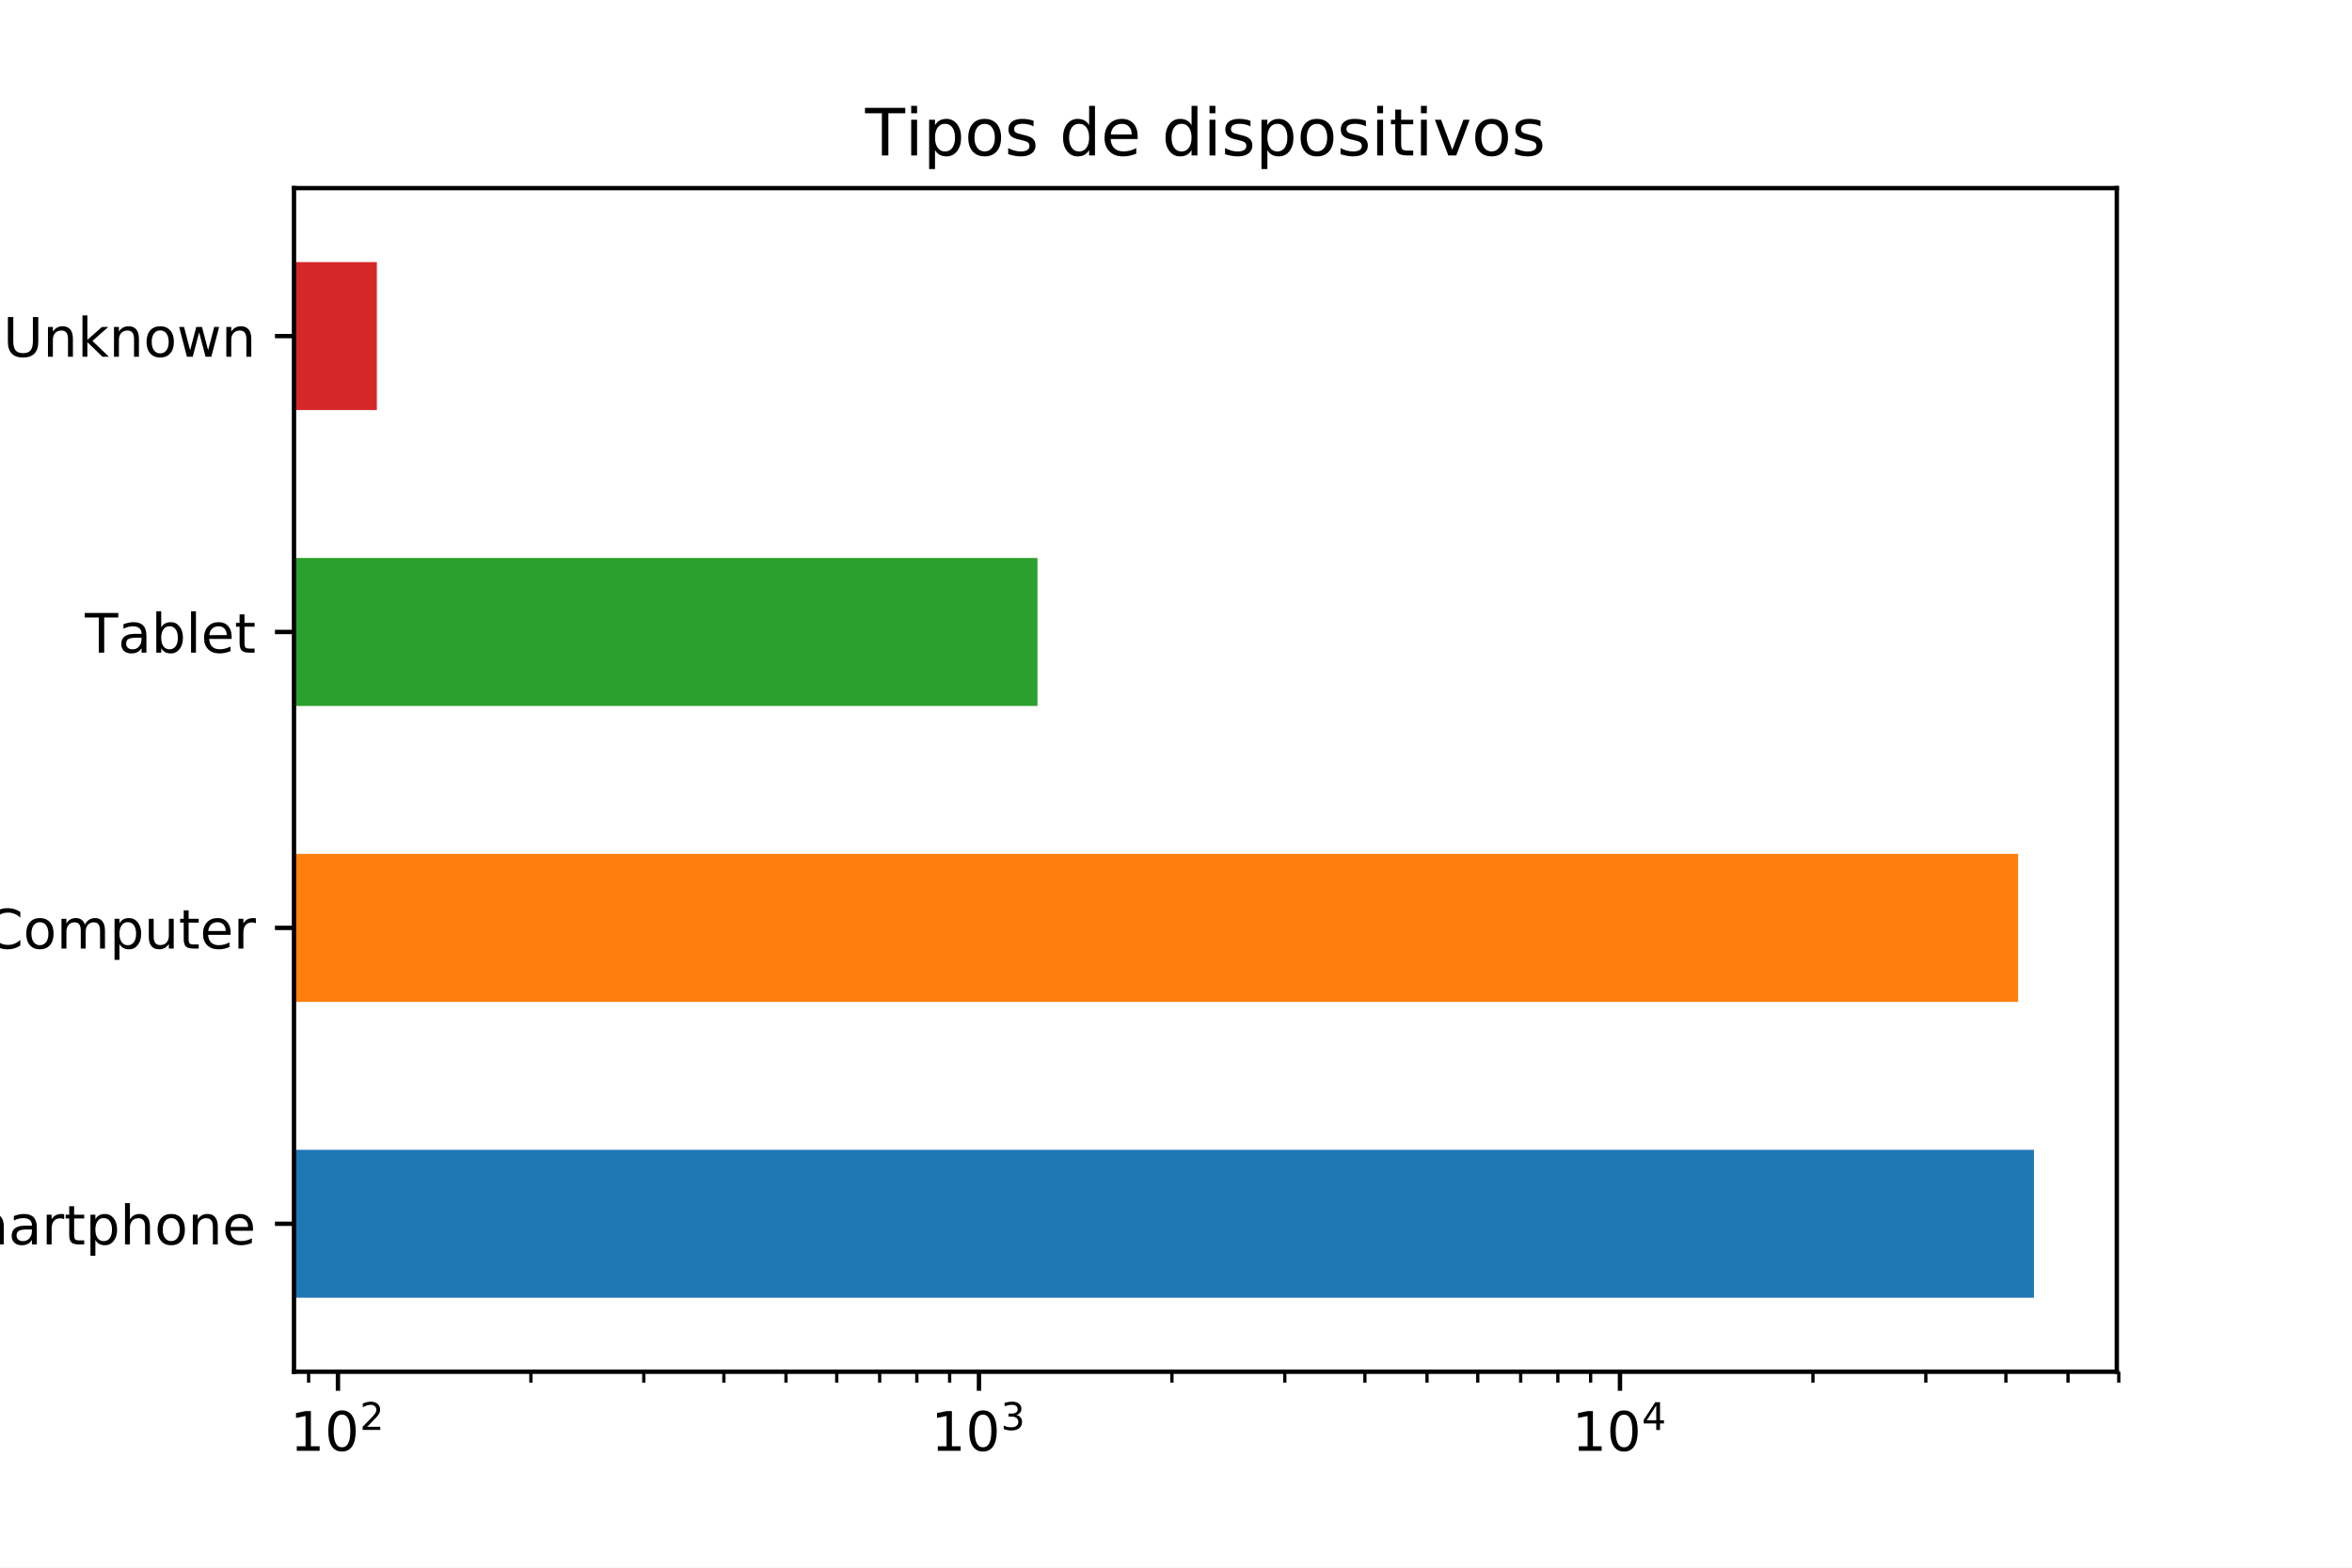
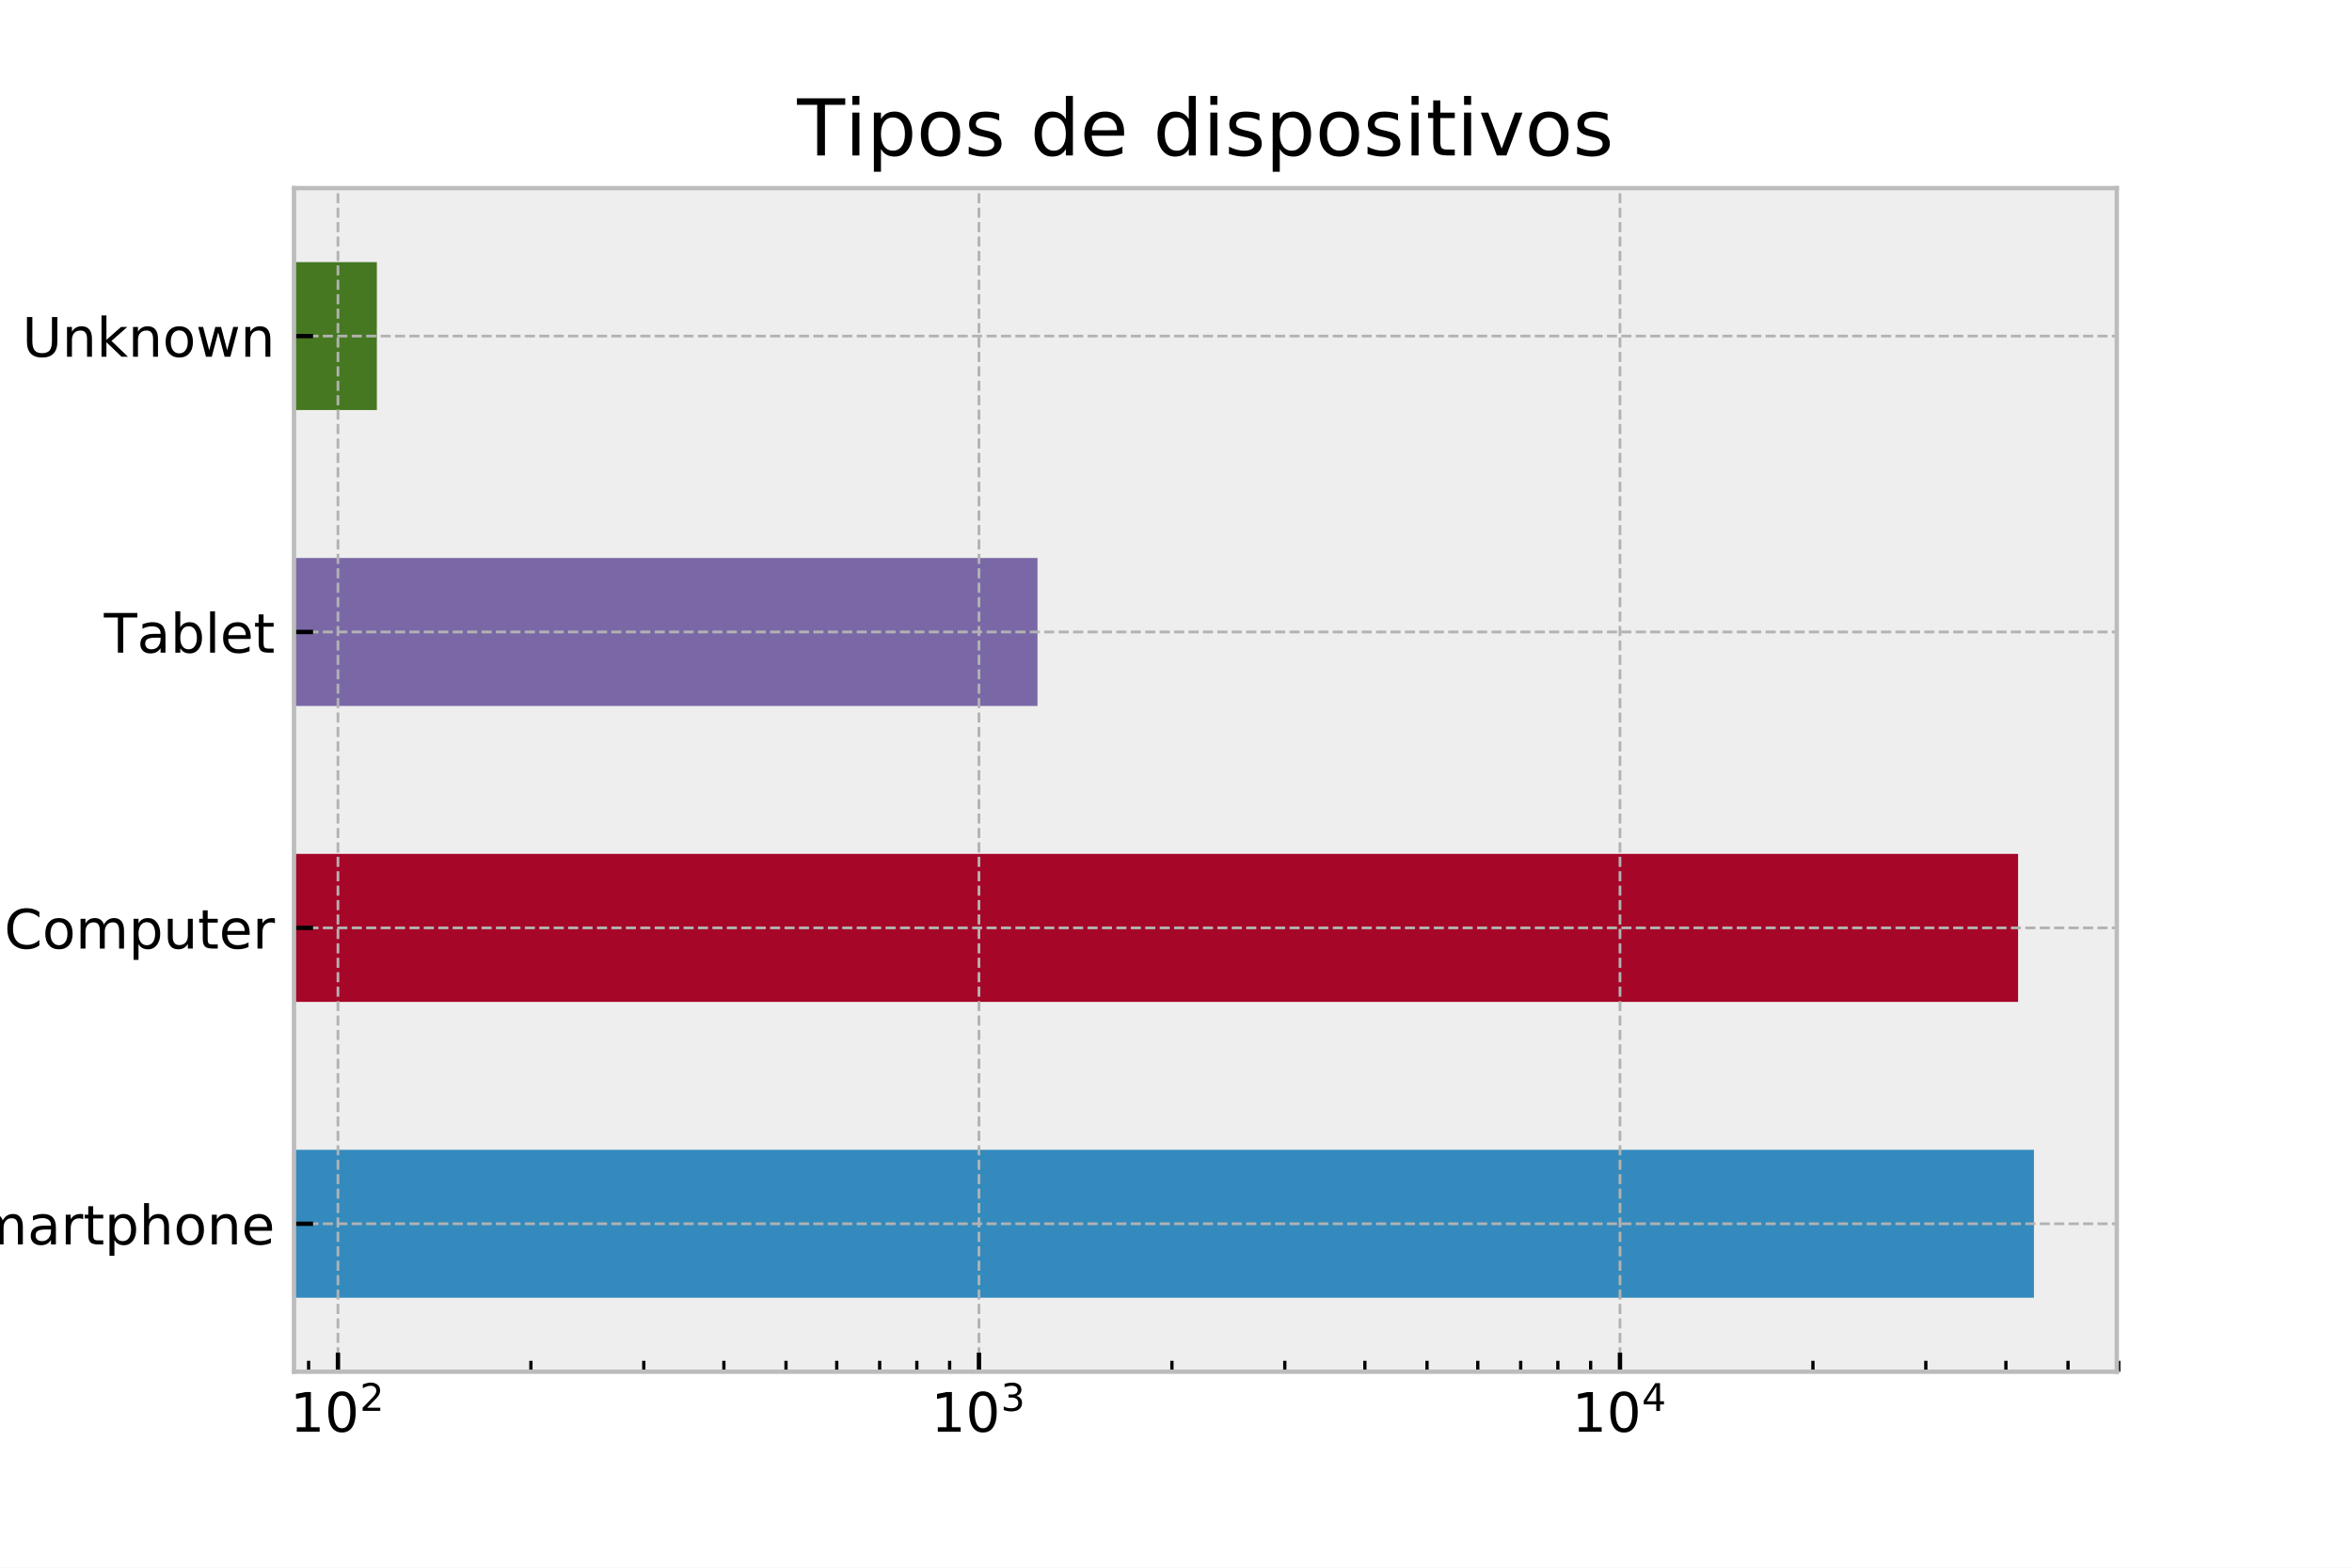
<svg xmlns="http://www.w3.org/2000/svg" xmlns:xlink="http://www.w3.org/1999/xlink" height="288pt" version="1.1" viewBox="0 0 432 288" width="432pt">
  <defs>
    <style type="text/css">
*{stroke-linecap:butt;stroke-linejoin:round;}
  </style>
  </defs>
  <g id="figure_1">
    <g id="patch_1">
      <path d="M 0 288  L 432 288  L 432 0  L 0 0  z " style="fill:#ffffff;" />
    </g>
    <g id="axes_1">
      <g id="patch_2">
-         <path d="M 54 252  L 388.8 252  L 388.8 34.56  L 54 34.56  z " style="fill:#ffffff;" />
+         <path d="M 54 252  L 388.8 252  L 388.8 34.56  L 54 34.56  z " style="fill:#eeeeee;" />
      </g>
      <g id="patch_3">
-         <path clip-path="url(#pbc81e238c7)" d="M -117910.728 238.41  L 373.582 238.41  L 373.582 211.23  L -117910.728 211.23  z " style="fill:#1f77b4;" />
+         <path clip-path="url(#p0817d8a2e9)" d="M -117910.728 238.41  L 373.582 238.41  L 373.582 211.23  L -117910.728 211.23  z " style="fill:#348abd;" />
      </g>
      <g id="patch_4">
-         <path clip-path="url(#pbc81e238c7)" d="M -117910.728 184.05  L 370.67 184.05  L 370.67 156.87  L -117910.728 156.87  z " style="fill:#ff7f0e;" />
+         <path clip-path="url(#p0817d8a2e9)" d="M -117910.728 184.05  L 370.67 184.05  L 370.67 156.87  L -117910.728 156.87  z " style="fill:#a60628;" />
      </g>
      <g id="patch_5">
-         <path clip-path="url(#pbc81e238c7)" d="M -117910.728 129.69  L 190.56 129.69  L 190.56 102.51  L -117910.728 102.51  z " style="fill:#2ca02c;" />
+         <path clip-path="url(#p0817d8a2e9)" d="M -117910.728 129.69  L 190.56 129.69  L 190.56 102.51  L -117910.728 102.51  z " style="fill:#7a68a6;" />
      </g>
      <g id="patch_6">
-         <path clip-path="url(#pbc81e238c7)" d="M -117910.728 75.33  L 69.218 75.33  L 69.218 48.15  L -117910.728 48.15  z " style="fill:#d62728;" />
+         <path clip-path="url(#p0817d8a2e9)" d="M -117910.728 75.33  L 69.218 75.33  L 69.218 48.15  L -117910.728 48.15  z " style="fill:#467821;" />
      </g>
      <g id="matplotlib.axis_1">
        <g id="xtick_1">
          <g id="line2d_1">
-             <defs>
-               <path d="M 0 0  L 0 3.5  " id="m42c5b08c12" style="stroke:#000000;stroke-width:0.8;" />
-             </defs>
-             <g>
-               <use style="stroke:#000000;stroke-width:0.8;" x="62.072" xlink:href="#m42c5b08c12" y="252" />
+             <path clip-path="url(#p0817d8a2e9)" d="M 62.072 252  L 62.072 34.56  " style="fill:none;stroke:#b2b2b2;stroke-dasharray:1.85,0.8;stroke-dashoffset:0;stroke-width:0.5;" />
+           </g>
+           <g id="line2d_2">
+             <defs>
+               <path d="M 0 0  L 0 -3.5  " id="m181736e8ca" style="stroke:#000000;stroke-width:0.8;" />
+             </defs>
+             <g>
+               <use style="stroke:#000000;stroke-width:0.8;" x="62.072" xlink:href="#m181736e8ca" y="252" />
            </g>
          </g>
          <g id="text_1">
            <defs>
              <path d="M 12.406 8.297  L 28.516 8.297  L 28.516 63.922  L 10.984 60.406  L 10.984 69.391  L 28.422 72.906  L 38.281 72.906  L 38.281 8.297  L 54.391 8.297  L 54.391 0  L 12.406 0  z " id="DejaVuSans-31" />
              <path d="M 31.781 66.406  Q 24.172 66.406 20.328 58.906  Q 16.5 51.422 16.5 36.375  Q 16.5 21.391 20.328 13.891  Q 24.172 6.391 31.781 6.391  Q 39.453 6.391 43.281 13.891  Q 47.125 21.391 47.125 36.375  Q 47.125 51.422 43.281 58.906  Q 39.453 66.406 31.781 66.406  z M 31.781 74.219  Q 44.047 74.219 50.516 64.516  Q 56.984 54.828 56.984 36.375  Q 56.984 17.969 50.516 8.266  Q 44.047 -1.422 31.781 -1.422  Q 19.531 -1.422 13.062 8.266  Q 6.594 17.969 6.594 36.375  Q 6.594 54.828 13.062 64.516  Q 19.531 74.219 31.781 74.219  z " id="DejaVuSans-30" />
              <path d="M 19.188 8.297  L 53.609 8.297  L 53.609 0  L 7.328 0  L 7.328 8.297  Q 12.938 14.109 22.625 23.891  Q 32.328 33.688 34.812 36.531  Q 39.547 41.844 41.422 45.531  Q 43.312 49.219 43.312 52.781  Q 43.312 58.594 39.234 62.25  Q 35.156 65.922 28.609 65.922  Q 23.969 65.922 18.812 64.312  Q 13.672 62.703 7.812 59.422  L 7.812 69.391  Q 13.766 71.781 18.938 73  Q 24.125 74.219 28.422 74.219  Q 39.75 74.219 46.484 68.547  Q 53.219 62.891 53.219 53.422  Q 53.219 48.922 51.531 44.891  Q 49.859 40.875 45.406 35.406  Q 44.188 33.984 37.641 27.219  Q 31.109 20.453 19.188 8.297  z " id="DejaVuSans-32" />
            </defs>
-             <g transform="translate(53.27178 266.5984)scale(0.1 -0.1)">
+             <g transform="translate(53.27178 263.0984)scale(0.1 -0.1)">
              <use transform="translate(0 0.765625)" xlink:href="#DejaVuSans-31" />
              <use transform="translate(63.62305 0.765625)" xlink:href="#DejaVuSans-30" />
              <use transform="translate(128.2031 39.04688)scale(0.7)" xlink:href="#DejaVuSans-32" />
            </g>
          </g>
        </g>
        <g id="xtick_2">
-           <g id="line2d_2">
-             <g>
-               <use style="stroke:#000000;stroke-width:0.8;" x="179.809" xlink:href="#m42c5b08c12" y="252" />
+           <g id="line2d_3">
+             <path clip-path="url(#p0817d8a2e9)" d="M 179.809 252  L 179.809 34.56  " style="fill:none;stroke:#b2b2b2;stroke-dasharray:1.85,0.8;stroke-dashoffset:0;stroke-width:0.5;" />
+           </g>
+           <g id="line2d_4">
+             <g>
+               <use style="stroke:#000000;stroke-width:0.8;" x="179.809" xlink:href="#m181736e8ca" y="252" />
            </g>
          </g>
          <g id="text_2">
            <defs>
              <path d="M 40.578 39.312  Q 47.656 37.797 51.625 33  Q 55.609 28.219 55.609 21.188  Q 55.609 10.406 48.188 4.484  Q 40.766 -1.422 27.094 -1.422  Q 22.516 -1.422 17.656 -0.516  Q 12.797 0.391 7.625 2.203  L 7.625 11.719  Q 11.719 9.328 16.594 8.109  Q 21.484 6.891 26.812 6.891  Q 36.078 6.891 40.938 10.547  Q 45.797 14.203 45.797 21.188  Q 45.797 27.641 41.281 31.266  Q 36.766 34.906 28.719 34.906  L 20.219 34.906  L 20.219 43.016  L 29.109 43.016  Q 36.375 43.016 40.234 45.922  Q 44.094 48.828 44.094 54.297  Q 44.094 59.906 40.109 62.906  Q 36.141 65.922 28.719 65.922  Q 24.656 65.922 20.016 65.031  Q 15.375 64.156 9.812 62.312  L 9.812 71.094  Q 15.438 72.656 20.344 73.438  Q 25.25 74.219 29.594 74.219  Q 40.828 74.219 47.359 69.109  Q 53.906 64.016 53.906 55.328  Q 53.906 49.266 50.438 45.094  Q 46.969 40.922 40.578 39.312  z " id="DejaVuSans-33" />
            </defs>
-             <g transform="translate(171.0091 266.5984)scale(0.1 -0.1)">
+             <g transform="translate(171.0091 263.0984)scale(0.1 -0.1)">
              <use transform="translate(0 0.765625)" xlink:href="#DejaVuSans-31" />
              <use transform="translate(63.62305 0.765625)" xlink:href="#DejaVuSans-30" />
              <use transform="translate(128.2031 39.04688)scale(0.7)" xlink:href="#DejaVuSans-33" />
            </g>
          </g>
        </g>
        <g id="xtick_3">
-           <g id="line2d_3">
-             <g>
-               <use style="stroke:#000000;stroke-width:0.8;" x="297.546" xlink:href="#m42c5b08c12" y="252" />
+           <g id="line2d_5">
+             <path clip-path="url(#p0817d8a2e9)" d="M 297.546 252  L 297.546 34.56  " style="fill:none;stroke:#b2b2b2;stroke-dasharray:1.85,0.8;stroke-dashoffset:0;stroke-width:0.5;" />
+           </g>
+           <g id="line2d_6">
+             <g>
+               <use style="stroke:#000000;stroke-width:0.8;" x="297.546" xlink:href="#m181736e8ca" y="252" />
            </g>
          </g>
          <g id="text_3">
            <defs>
              <path d="M 37.797 64.312  L 12.891 25.391  L 37.797 25.391  z M 35.203 72.906  L 47.609 72.906  L 47.609 25.391  L 58.016 25.391  L 58.016 17.188  L 47.609 17.188  L 47.609 0  L 37.797 0  L 37.797 17.188  L 4.891 17.188  L 4.891 26.703  z " id="DejaVuSans-34" />
            </defs>
-             <g transform="translate(288.7464 266.5984)scale(0.1 -0.1)">
+             <g transform="translate(288.7464 263.0984)scale(0.1 -0.1)">
              <use transform="translate(0 0.684375)" xlink:href="#DejaVuSans-31" />
              <use transform="translate(63.62305 0.684375)" xlink:href="#DejaVuSans-30" />
              <use transform="translate(128.2031 38.96563)scale(0.7)" xlink:href="#DejaVuSans-34" />
            </g>
          </g>
        </g>
        <g id="xtick_4">
-           <g id="line2d_4">
-             <defs>
-               <path d="M 0 0  L 0 2  " id="m09049f1512" style="stroke:#000000;stroke-width:0.6;" />
-             </defs>
-             <g>
-               <use style="stroke:#000000;stroke-width:0.6;" x="56.684" xlink:href="#m09049f1512" y="252" />
+           <g id="line2d_7">
+             <defs>
+               <path d="M 0 0  L 0 -2  " id="m8e70875280" style="stroke:#000000;stroke-width:0.6;" />
+             </defs>
+             <g>
+               <use style="stroke:#000000;stroke-width:0.6;" x="56.684" xlink:href="#m8e70875280" y="252" />
            </g>
          </g>
        </g>
        <g id="xtick_5">
-           <g id="line2d_5">
-             <g>
-               <use style="stroke:#000000;stroke-width:0.6;" x="97.514" xlink:href="#m09049f1512" y="252" />
+           <g id="line2d_8">
+             <g>
+               <use style="stroke:#000000;stroke-width:0.6;" x="97.514" xlink:href="#m8e70875280" y="252" />
            </g>
          </g>
        </g>
        <g id="xtick_6">
-           <g id="line2d_6">
-             <g>
-               <use style="stroke:#000000;stroke-width:0.6;" x="118.247" xlink:href="#m09049f1512" y="252" />
+           <g id="line2d_9">
+             <g>
+               <use style="stroke:#000000;stroke-width:0.6;" x="118.247" xlink:href="#m8e70875280" y="252" />
            </g>
          </g>
        </g>
        <g id="xtick_7">
-           <g id="line2d_7">
-             <g>
-               <use style="stroke:#000000;stroke-width:0.6;" x="132.957" xlink:href="#m09049f1512" y="252" />
+           <g id="line2d_10">
+             <g>
+               <use style="stroke:#000000;stroke-width:0.6;" x="132.957" xlink:href="#m8e70875280" y="252" />
            </g>
          </g>
        </g>
        <g id="xtick_8">
-           <g id="line2d_8">
-             <g>
-               <use style="stroke:#000000;stroke-width:0.6;" x="144.367" xlink:href="#m09049f1512" y="252" />
+           <g id="line2d_11">
+             <g>
+               <use style="stroke:#000000;stroke-width:0.6;" x="144.367" xlink:href="#m8e70875280" y="252" />
            </g>
          </g>
        </g>
        <g id="xtick_9">
-           <g id="line2d_9">
-             <g>
-               <use style="stroke:#000000;stroke-width:0.6;" x="153.689" xlink:href="#m09049f1512" y="252" />
+           <g id="line2d_12">
+             <g>
+               <use style="stroke:#000000;stroke-width:0.6;" x="153.689" xlink:href="#m8e70875280" y="252" />
            </g>
          </g>
        </g>
        <g id="xtick_10">
-           <g id="line2d_10">
-             <g>
-               <use style="stroke:#000000;stroke-width:0.6;" x="161.571" xlink:href="#m09049f1512" y="252" />
+           <g id="line2d_13">
+             <g>
+               <use style="stroke:#000000;stroke-width:0.6;" x="161.571" xlink:href="#m8e70875280" y="252" />
            </g>
          </g>
        </g>
        <g id="xtick_11">
-           <g id="line2d_11">
-             <g>
-               <use style="stroke:#000000;stroke-width:0.6;" x="168.399" xlink:href="#m09049f1512" y="252" />
+           <g id="line2d_14">
+             <g>
+               <use style="stroke:#000000;stroke-width:0.6;" x="168.399" xlink:href="#m8e70875280" y="252" />
            </g>
          </g>
        </g>
        <g id="xtick_12">
-           <g id="line2d_12">
-             <g>
-               <use style="stroke:#000000;stroke-width:0.6;" x="174.422" xlink:href="#m09049f1512" y="252" />
+           <g id="line2d_15">
+             <g>
+               <use style="stroke:#000000;stroke-width:0.6;" x="174.422" xlink:href="#m8e70875280" y="252" />
            </g>
          </g>
        </g>
        <g id="xtick_13">
-           <g id="line2d_13">
-             <g>
-               <use style="stroke:#000000;stroke-width:0.6;" x="215.252" xlink:href="#m09049f1512" y="252" />
+           <g id="line2d_16">
+             <g>
+               <use style="stroke:#000000;stroke-width:0.6;" x="215.252" xlink:href="#m8e70875280" y="252" />
            </g>
          </g>
        </g>
        <g id="xtick_14">
-           <g id="line2d_14">
-             <g>
-               <use style="stroke:#000000;stroke-width:0.6;" x="235.984" xlink:href="#m09049f1512" y="252" />
+           <g id="line2d_17">
+             <g>
+               <use style="stroke:#000000;stroke-width:0.6;" x="235.984" xlink:href="#m8e70875280" y="252" />
            </g>
          </g>
        </g>
        <g id="xtick_15">
-           <g id="line2d_15">
-             <g>
-               <use style="stroke:#000000;stroke-width:0.6;" x="250.694" xlink:href="#m09049f1512" y="252" />
+           <g id="line2d_18">
+             <g>
+               <use style="stroke:#000000;stroke-width:0.6;" x="250.694" xlink:href="#m8e70875280" y="252" />
            </g>
          </g>
        </g>
        <g id="xtick_16">
-           <g id="line2d_16">
-             <g>
-               <use style="stroke:#000000;stroke-width:0.6;" x="262.104" xlink:href="#m09049f1512" y="252" />
+           <g id="line2d_19">
+             <g>
+               <use style="stroke:#000000;stroke-width:0.6;" x="262.104" xlink:href="#m8e70875280" y="252" />
            </g>
          </g>
        </g>
        <g id="xtick_17">
-           <g id="line2d_17">
-             <g>
-               <use style="stroke:#000000;stroke-width:0.6;" x="271.427" xlink:href="#m09049f1512" y="252" />
+           <g id="line2d_20">
+             <g>
+               <use style="stroke:#000000;stroke-width:0.6;" x="271.427" xlink:href="#m8e70875280" y="252" />
            </g>
          </g>
        </g>
        <g id="xtick_18">
-           <g id="line2d_18">
-             <g>
-               <use style="stroke:#000000;stroke-width:0.6;" x="279.309" xlink:href="#m09049f1512" y="252" />
+           <g id="line2d_21">
+             <g>
+               <use style="stroke:#000000;stroke-width:0.6;" x="279.309" xlink:href="#m8e70875280" y="252" />
            </g>
          </g>
        </g>
        <g id="xtick_19">
-           <g id="line2d_19">
-             <g>
-               <use style="stroke:#000000;stroke-width:0.6;" x="286.137" xlink:href="#m09049f1512" y="252" />
+           <g id="line2d_22">
+             <g>
+               <use style="stroke:#000000;stroke-width:0.6;" x="286.137" xlink:href="#m8e70875280" y="252" />
            </g>
          </g>
        </g>
        <g id="xtick_20">
-           <g id="line2d_20">
-             <g>
-               <use style="stroke:#000000;stroke-width:0.6;" x="292.159" xlink:href="#m09049f1512" y="252" />
+           <g id="line2d_23">
+             <g>
+               <use style="stroke:#000000;stroke-width:0.6;" x="292.159" xlink:href="#m8e70875280" y="252" />
            </g>
          </g>
        </g>
        <g id="xtick_21">
-           <g id="line2d_21">
-             <g>
-               <use style="stroke:#000000;stroke-width:0.6;" x="332.989" xlink:href="#m09049f1512" y="252" />
+           <g id="line2d_24">
+             <g>
+               <use style="stroke:#000000;stroke-width:0.6;" x="332.989" xlink:href="#m8e70875280" y="252" />
            </g>
          </g>
        </g>
        <g id="xtick_22">
-           <g id="line2d_22">
-             <g>
-               <use style="stroke:#000000;stroke-width:0.6;" x="353.721" xlink:href="#m09049f1512" y="252" />
+           <g id="line2d_25">
+             <g>
+               <use style="stroke:#000000;stroke-width:0.6;" x="353.721" xlink:href="#m8e70875280" y="252" />
            </g>
          </g>
        </g>
        <g id="xtick_23">
-           <g id="line2d_23">
-             <g>
-               <use style="stroke:#000000;stroke-width:0.6;" x="368.431" xlink:href="#m09049f1512" y="252" />
+           <g id="line2d_26">
+             <g>
+               <use style="stroke:#000000;stroke-width:0.6;" x="368.431" xlink:href="#m8e70875280" y="252" />
            </g>
          </g>
        </g>
        <g id="xtick_24">
-           <g id="line2d_24">
-             <g>
-               <use style="stroke:#000000;stroke-width:0.6;" x="379.841" xlink:href="#m09049f1512" y="252" />
+           <g id="line2d_27">
+             <g>
+               <use style="stroke:#000000;stroke-width:0.6;" x="379.841" xlink:href="#m8e70875280" y="252" />
            </g>
          </g>
        </g>
        <g id="xtick_25">
-           <g id="line2d_25">
-             <g>
-               <use style="stroke:#000000;stroke-width:0.6;" x="389.164" xlink:href="#m09049f1512" y="252" />
+           <g id="line2d_28">
+             <g>
+               <use style="stroke:#000000;stroke-width:0.6;" x="389.164" xlink:href="#m8e70875280" y="252" />
            </g>
          </g>
        </g>
      </g>
      <g id="matplotlib.axis_2">
        <g id="ytick_1">
-           <g id="line2d_26">
-             <defs>
-               <path d="M 0 0  L -3.5 0  " id="md314037b1c" style="stroke:#000000;stroke-width:0.8;" />
-             </defs>
-             <g>
-               <use style="stroke:#000000;stroke-width:0.8;" x="54" xlink:href="#md314037b1c" y="224.82" />
+           <g id="line2d_29">
+             <path clip-path="url(#p0817d8a2e9)" d="M 54 224.82  L 388.8 224.82  " style="fill:none;stroke:#b2b2b2;stroke-dasharray:1.85,0.8;stroke-dashoffset:0;stroke-width:0.5;" />
+           </g>
+           <g id="line2d_30">
+             <defs>
+               <path d="M 0 0  L 3.5 0  " id="mdfe2fcd013" style="stroke:#000000;stroke-width:0.8;" />
+             </defs>
+             <g>
+               <use style="stroke:#000000;stroke-width:0.8;" x="54" xlink:href="#mdfe2fcd013" y="224.82" />
            </g>
          </g>
          <g id="text_4">
            <defs>
              <path d="M 53.516 70.516  L 53.516 60.891  Q 47.906 63.578 42.922 64.891  Q 37.938 66.219 33.297 66.219  Q 25.25 66.219 20.875 63.094  Q 16.5 59.969 16.5 54.203  Q 16.5 49.359 19.406 46.891  Q 22.312 44.438 30.422 42.922  L 36.375 41.703  Q 47.406 39.594 52.656 34.297  Q 57.906 29 57.906 20.125  Q 57.906 9.516 50.797 4.047  Q 43.703 -1.422 29.984 -1.422  Q 24.812 -1.422 18.969 -0.25  Q 13.141 0.922 6.891 3.219  L 6.891 13.375  Q 12.891 10.016 18.656 8.297  Q 24.422 6.594 29.984 6.594  Q 38.422 6.594 43.016 9.906  Q 47.609 13.234 47.609 19.391  Q 47.609 24.75 44.312 27.781  Q 41.016 30.812 33.5 32.328  L 27.484 33.5  Q 16.453 35.688 11.516 40.375  Q 6.594 45.062 6.594 53.422  Q 6.594 63.094 13.406 68.656  Q 20.219 74.219 32.172 74.219  Q 37.312 74.219 42.625 73.281  Q 47.953 72.359 53.516 70.516  z " id="DejaVuSans-53" />
              <path d="M 52 44.188  Q 55.375 50.25 60.062 53.125  Q 64.75 56 71.094 56  Q 79.641 56 84.281 50.016  Q 88.922 44.047 88.922 33.016  L 88.922 0  L 79.891 0  L 79.891 32.719  Q 79.891 40.578 77.094 44.375  Q 74.312 48.188 68.609 48.188  Q 61.625 48.188 57.562 43.547  Q 53.516 38.922 53.516 30.906  L 53.516 0  L 44.484 0  L 44.484 32.719  Q 44.484 40.625 41.703 44.406  Q 38.922 48.188 33.109 48.188  Q 26.219 48.188 22.156 43.531  Q 18.109 38.875 18.109 30.906  L 18.109 0  L 9.078 0  L 9.078 54.688  L 18.109 54.688  L 18.109 46.188  Q 21.188 51.219 25.484 53.609  Q 29.781 56 35.688 56  Q 41.656 56 45.828 52.969  Q 50 49.953 52 44.188  z " id="DejaVuSans-6d" />
              <path d="M 34.281 27.484  Q 23.391 27.484 19.188 25  Q 14.984 22.516 14.984 16.5  Q 14.984 11.719 18.141 8.906  Q 21.297 6.109 26.703 6.109  Q 34.188 6.109 38.703 11.406  Q 43.219 16.703 43.219 25.484  L 43.219 27.484  z M 52.203 31.203  L 52.203 0  L 43.219 0  L 43.219 8.297  Q 40.141 3.328 35.547 0.953  Q 30.953 -1.422 24.312 -1.422  Q 15.922 -1.422 10.953 3.297  Q 6 8.016 6 15.922  Q 6 25.141 12.172 29.828  Q 18.359 34.516 30.609 34.516  L 43.219 34.516  L 43.219 35.406  Q 43.219 41.609 39.141 45  Q 35.062 48.391 27.688 48.391  Q 23 48.391 18.547 47.266  Q 14.109 46.141 10.016 43.891  L 10.016 52.203  Q 14.938 54.109 19.578 55.047  Q 24.219 56 28.609 56  Q 40.484 56 46.344 49.844  Q 52.203 43.703 52.203 31.203  z " id="DejaVuSans-61" />
              <path d="M 41.109 46.297  Q 39.594 47.172 37.812 47.578  Q 36.031 48 33.891 48  Q 26.266 48 22.188 43.047  Q 18.109 38.094 18.109 28.812  L 18.109 0  L 9.078 0  L 9.078 54.688  L 18.109 54.688  L 18.109 46.188  Q 20.953 51.172 25.484 53.578  Q 30.031 56 36.531 56  Q 37.453 56 38.578 55.875  Q 39.703 55.766 41.062 55.516  z " id="DejaVuSans-72" />
              <path d="M 18.312 70.219  L 18.312 54.688  L 36.812 54.688  L 36.812 47.703  L 18.312 47.703  L 18.312 18.016  Q 18.312 11.328 20.141 9.422  Q 21.969 7.516 27.594 7.516  L 36.812 7.516  L 36.812 0  L 27.594 0  Q 17.188 0 13.234 3.875  Q 9.281 7.766 9.281 18.016  L 9.281 47.703  L 2.688 47.703  L 2.688 54.688  L 9.281 54.688  L 9.281 70.219  z " id="DejaVuSans-74" />
              <path d="M 18.109 8.203  L 18.109 -20.797  L 9.078 -20.797  L 9.078 54.688  L 18.109 54.688  L 18.109 46.391  Q 20.953 51.266 25.266 53.625  Q 29.594 56 35.594 56  Q 45.562 56 51.781 48.094  Q 58.016 40.188 58.016 27.297  Q 58.016 14.406 51.781 6.484  Q 45.562 -1.422 35.594 -1.422  Q 29.594 -1.422 25.266 0.953  Q 20.953 3.328 18.109 8.203  z M 48.688 27.297  Q 48.688 37.203 44.609 42.844  Q 40.531 48.484 33.406 48.484  Q 26.266 48.484 22.188 42.844  Q 18.109 37.203 18.109 27.297  Q 18.109 17.391 22.188 11.75  Q 26.266 6.109 33.406 6.109  Q 40.531 6.109 44.609 11.75  Q 48.688 17.391 48.688 27.297  z " id="DejaVuSans-70" />
              <path d="M 54.891 33.016  L 54.891 0  L 45.906 0  L 45.906 32.719  Q 45.906 40.484 42.875 44.328  Q 39.844 48.188 33.797 48.188  Q 26.516 48.188 22.312 43.547  Q 18.109 38.922 18.109 30.906  L 18.109 0  L 9.078 0  L 9.078 75.984  L 18.109 75.984  L 18.109 46.188  Q 21.344 51.125 25.703 53.562  Q 30.078 56 35.797 56  Q 45.219 56 50.047 50.172  Q 54.891 44.344 54.891 33.016  z " id="DejaVuSans-68" />
              <path d="M 30.609 48.391  Q 23.391 48.391 19.188 42.75  Q 14.984 37.109 14.984 27.297  Q 14.984 17.484 19.156 11.844  Q 23.344 6.203 30.609 6.203  Q 37.797 6.203 41.984 11.859  Q 46.188 17.531 46.188 27.297  Q 46.188 37.016 41.984 42.703  Q 37.797 48.391 30.609 48.391  z M 30.609 56  Q 42.328 56 49.016 48.375  Q 55.719 40.766 55.719 27.297  Q 55.719 13.875 49.016 6.219  Q 42.328 -1.422 30.609 -1.422  Q 18.844 -1.422 12.172 6.219  Q 5.516 13.875 5.516 27.297  Q 5.516 40.766 12.172 48.375  Q 18.844 56 30.609 56  z " id="DejaVuSans-6f" />
              <path d="M 54.891 33.016  L 54.891 0  L 45.906 0  L 45.906 32.719  Q 45.906 40.484 42.875 44.328  Q 39.844 48.188 33.797 48.188  Q 26.516 48.188 22.312 43.547  Q 18.109 38.922 18.109 30.906  L 18.109 0  L 9.078 0  L 9.078 54.688  L 18.109 54.688  L 18.109 46.188  Q 21.344 51.125 25.703 53.562  Q 30.078 56 35.797 56  Q 45.219 56 50.047 50.172  Q 54.891 44.344 54.891 33.016  z " id="DejaVuSans-6e" />
              <path d="M 56.203 29.594  L 56.203 25.203  L 14.891 25.203  Q 15.484 15.922 20.484 11.062  Q 25.484 6.203 34.422 6.203  Q 39.594 6.203 44.453 7.469  Q 49.312 8.734 54.109 11.281  L 54.109 2.781  Q 49.266 0.734 44.188 -0.344  Q 39.109 -1.422 33.891 -1.422  Q 20.797 -1.422 13.156 6.188  Q 5.516 13.812 5.516 26.812  Q 5.516 40.234 12.766 48.109  Q 20.016 56 32.328 56  Q 43.359 56 49.781 48.891  Q 56.203 41.797 56.203 29.594  z M 47.219 32.234  Q 47.125 39.594 43.094 43.984  Q 39.062 48.391 32.422 48.391  Q 24.906 48.391 20.391 44.141  Q 15.875 39.891 15.188 32.172  z " id="DejaVuSans-65" />
            </defs>
-             <g transform="translate(-14.54375 228.6192)scale(0.1 -0.1)">
+             <g transform="translate(-11.04375 228.6192)scale(0.1 -0.1)">
              <use xlink:href="#DejaVuSans-53" />
              <use x="63.477" xlink:href="#DejaVuSans-6d" />
              <use x="160.889" xlink:href="#DejaVuSans-61" />
              <use x="222.168" xlink:href="#DejaVuSans-72" />
              <use x="263.281" xlink:href="#DejaVuSans-74" />
              <use x="302.49" xlink:href="#DejaVuSans-70" />
              <use x="365.967" xlink:href="#DejaVuSans-68" />
              <use x="429.346" xlink:href="#DejaVuSans-6f" />
              <use x="490.527" xlink:href="#DejaVuSans-6e" />
              <use x="553.906" xlink:href="#DejaVuSans-65" />
            </g>
          </g>
        </g>
        <g id="ytick_2">
-           <g id="line2d_27">
-             <g>
-               <use style="stroke:#000000;stroke-width:0.8;" x="54" xlink:href="#md314037b1c" y="170.46" />
+           <g id="line2d_31">
+             <path clip-path="url(#p0817d8a2e9)" d="M 54 170.46  L 388.8 170.46  " style="fill:none;stroke:#b2b2b2;stroke-dasharray:1.85,0.8;stroke-dashoffset:0;stroke-width:0.5;" />
+           </g>
+           <g id="line2d_32">
+             <g>
+               <use style="stroke:#000000;stroke-width:0.8;" x="54" xlink:href="#mdfe2fcd013" y="170.46" />
            </g>
          </g>
          <g id="text_5">
            <defs>
              <path d="M 64.406 67.281  L 64.406 56.891  Q 59.422 61.531 53.781 63.812  Q 48.141 66.109 41.797 66.109  Q 29.297 66.109 22.656 58.469  Q 16.016 50.828 16.016 36.375  Q 16.016 21.969 22.656 14.328  Q 29.297 6.688 41.797 6.688  Q 48.141 6.688 53.781 8.984  Q 59.422 11.281 64.406 15.922  L 64.406 5.609  Q 59.234 2.094 53.438 0.328  Q 47.656 -1.422 41.219 -1.422  Q 24.656 -1.422 15.125 8.703  Q 5.609 18.844 5.609 36.375  Q 5.609 53.953 15.125 64.078  Q 24.656 74.219 41.219 74.219  Q 47.75 74.219 53.531 72.484  Q 59.328 70.75 64.406 67.281  z " id="DejaVuSans-43" />
              <path d="M 8.5 21.578  L 8.5 54.688  L 17.484 54.688  L 17.484 21.922  Q 17.484 14.156 20.5 10.266  Q 23.531 6.391 29.594 6.391  Q 36.859 6.391 41.078 11.031  Q 45.312 15.672 45.312 23.688  L 45.312 54.688  L 54.297 54.688  L 54.297 0  L 45.312 0  L 45.312 8.406  Q 42.047 3.422 37.719 1  Q 33.406 -1.422 27.688 -1.422  Q 18.266 -1.422 13.375 4.438  Q 8.5 10.297 8.5 21.578  z M 31.109 56  z " id="DejaVuSans-75" />
            </defs>
-             <g transform="translate(-2.7125 174.2592)scale(0.1 -0.1)">
+             <g transform="translate(0.7875 174.2592)scale(0.1 -0.1)">
              <use xlink:href="#DejaVuSans-43" />
              <use x="69.824" xlink:href="#DejaVuSans-6f" />
              <use x="131.006" xlink:href="#DejaVuSans-6d" />
              <use x="228.418" xlink:href="#DejaVuSans-70" />
              <use x="291.895" xlink:href="#DejaVuSans-75" />
              <use x="355.273" xlink:href="#DejaVuSans-74" />
              <use x="394.482" xlink:href="#DejaVuSans-65" />
              <use x="456.006" xlink:href="#DejaVuSans-72" />
            </g>
          </g>
        </g>
        <g id="ytick_3">
-           <g id="line2d_28">
-             <g>
-               <use style="stroke:#000000;stroke-width:0.8;" x="54" xlink:href="#md314037b1c" y="116.1" />
+           <g id="line2d_33">
+             <path clip-path="url(#p0817d8a2e9)" d="M 54 116.1  L 388.8 116.1  " style="fill:none;stroke:#b2b2b2;stroke-dasharray:1.85,0.8;stroke-dashoffset:0;stroke-width:0.5;" />
+           </g>
+           <g id="line2d_34">
+             <g>
+               <use style="stroke:#000000;stroke-width:0.8;" x="54" xlink:href="#mdfe2fcd013" y="116.1" />
            </g>
          </g>
          <g id="text_6">
            <defs>
              <path d="M -0.297 72.906  L 61.375 72.906  L 61.375 64.594  L 35.5 64.594  L 35.5 0  L 25.594 0  L 25.594 64.594  L -0.297 64.594  z " id="DejaVuSans-54" />
              <path d="M 48.688 27.297  Q 48.688 37.203 44.609 42.844  Q 40.531 48.484 33.406 48.484  Q 26.266 48.484 22.188 42.844  Q 18.109 37.203 18.109 27.297  Q 18.109 17.391 22.188 11.75  Q 26.266 6.109 33.406 6.109  Q 40.531 6.109 44.609 11.75  Q 48.688 17.391 48.688 27.297  z M 18.109 46.391  Q 20.953 51.266 25.266 53.625  Q 29.594 56 35.594 56  Q 45.562 56 51.781 48.094  Q 58.016 40.188 58.016 27.297  Q 58.016 14.406 51.781 6.484  Q 45.562 -1.422 35.594 -1.422  Q 29.594 -1.422 25.266 0.953  Q 20.953 3.328 18.109 8.203  L 18.109 0  L 9.078 0  L 9.078 75.984  L 18.109 75.984  z " id="DejaVuSans-62" />
              <path d="M 9.422 75.984  L 18.406 75.984  L 18.406 0  L 9.422 0  z " id="DejaVuSans-6c" />
            </defs>
-             <g transform="translate(15.58906 119.8992)scale(0.1 -0.1)">
+             <g transform="translate(19.08906 119.8992)scale(0.1 -0.1)">
              <use xlink:href="#DejaVuSans-54" />
              <use x="60.834" xlink:href="#DejaVuSans-61" />
              <use x="122.113" xlink:href="#DejaVuSans-62" />
              <use x="185.59" xlink:href="#DejaVuSans-6c" />
              <use x="213.373" xlink:href="#DejaVuSans-65" />
              <use x="274.896" xlink:href="#DejaVuSans-74" />
            </g>
          </g>
        </g>
        <g id="ytick_4">
-           <g id="line2d_29">
-             <g>
-               <use style="stroke:#000000;stroke-width:0.8;" x="54" xlink:href="#md314037b1c" y="61.74" />
+           <g id="line2d_35">
+             <path clip-path="url(#p0817d8a2e9)" d="M 54 61.74  L 388.8 61.74  " style="fill:none;stroke:#b2b2b2;stroke-dasharray:1.85,0.8;stroke-dashoffset:0;stroke-width:0.5;" />
+           </g>
+           <g id="line2d_36">
+             <g>
+               <use style="stroke:#000000;stroke-width:0.8;" x="54" xlink:href="#mdfe2fcd013" y="61.74" />
            </g>
          </g>
          <g id="text_7">
            <defs>
              <path d="M 8.688 72.906  L 18.609 72.906  L 18.609 28.609  Q 18.609 16.891 22.844 11.734  Q 27.094 6.594 36.625 6.594  Q 46.094 6.594 50.344 11.734  Q 54.594 16.891 54.594 28.609  L 54.594 72.906  L 64.5 72.906  L 64.5 27.391  Q 64.5 13.141 57.438 5.859  Q 50.391 -1.422 36.625 -1.422  Q 22.797 -1.422 15.734 5.859  Q 8.688 13.141 8.688 27.391  z " id="DejaVuSans-55" />
              <path d="M 9.078 75.984  L 18.109 75.984  L 18.109 31.109  L 44.922 54.688  L 56.391 54.688  L 27.391 29.109  L 57.625 0  L 45.906 0  L 18.109 26.703  L 18.109 0  L 9.078 0  z " id="DejaVuSans-6b" />
              <path d="M 4.203 54.688  L 13.188 54.688  L 24.422 12.016  L 35.594 54.688  L 46.188 54.688  L 57.422 12.016  L 68.609 54.688  L 77.594 54.688  L 63.281 0  L 52.688 0  L 40.922 44.828  L 29.109 0  L 18.5 0  z " id="DejaVuSans-77" />
            </defs>
-             <g transform="translate(0.58125 65.53922)scale(0.1 -0.1)">
+             <g transform="translate(4.08125 65.53922)scale(0.1 -0.1)">
              <use xlink:href="#DejaVuSans-55" />
              <use x="73.193" xlink:href="#DejaVuSans-6e" />
              <use x="136.572" xlink:href="#DejaVuSans-6b" />
              <use x="194.482" xlink:href="#DejaVuSans-6e" />
              <use x="257.861" xlink:href="#DejaVuSans-6f" />
              <use x="319.043" xlink:href="#DejaVuSans-77" />
              <use x="400.83" xlink:href="#DejaVuSans-6e" />
            </g>
          </g>
        </g>
      </g>
      <g id="patch_7">
-         <path d="M 54 252  L 54 34.56  " style="fill:none;stroke:#000000;stroke-linecap:square;stroke-linejoin:miter;stroke-width:0.8;" />
+         <path d="M 54 252  L 54 34.56  " style="fill:none;stroke:#bcbcbc;stroke-linecap:square;stroke-linejoin:miter;stroke-width:0.8;" />
      </g>
      <g id="patch_8">
-         <path d="M 388.8 252  L 388.8 34.56  " style="fill:none;stroke:#000000;stroke-linecap:square;stroke-linejoin:miter;stroke-width:0.8;" />
+         <path d="M 388.8 252  L 388.8 34.56  " style="fill:none;stroke:#bcbcbc;stroke-linecap:square;stroke-linejoin:miter;stroke-width:0.8;" />
      </g>
      <g id="patch_9">
-         <path d="M 54 252  L 388.8 252  " style="fill:none;stroke:#000000;stroke-linecap:square;stroke-linejoin:miter;stroke-width:0.8;" />
+         <path d="M 54 252  L 388.8 252  " style="fill:none;stroke:#bcbcbc;stroke-linecap:square;stroke-linejoin:miter;stroke-width:0.8;" />
      </g>
      <g id="patch_10">
-         <path d="M 54 34.56  L 388.8 34.56  " style="fill:none;stroke:#000000;stroke-linecap:square;stroke-linejoin:miter;stroke-width:0.8;" />
+         <path d="M 54 34.56  L 388.8 34.56  " style="fill:none;stroke:#bcbcbc;stroke-linecap:square;stroke-linejoin:miter;stroke-width:0.8;" />
      </g>
      <g id="text_8">
        <defs>
          <path d="M 9.422 54.688  L 18.406 54.688  L 18.406 0  L 9.422 0  z M 9.422 75.984  L 18.406 75.984  L 18.406 64.594  L 9.422 64.594  z " id="DejaVuSans-69" />
          <path d="M 44.281 53.078  L 44.281 44.578  Q 40.484 46.531 36.375 47.5  Q 32.281 48.484 27.875 48.484  Q 21.188 48.484 17.844 46.438  Q 14.5 44.391 14.5 40.281  Q 14.5 37.156 16.891 35.375  Q 19.281 33.594 26.516 31.984  L 29.594 31.297  Q 39.156 29.25 43.188 25.516  Q 47.219 21.781 47.219 15.094  Q 47.219 7.469 41.188 3.016  Q 35.156 -1.422 24.609 -1.422  Q 20.219 -1.422 15.453 -0.562  Q 10.688 0.297 5.422 2  L 5.422 11.281  Q 10.406 8.688 15.234 7.391  Q 20.062 6.109 24.812 6.109  Q 31.156 6.109 34.562 8.281  Q 37.984 10.453 37.984 14.406  Q 37.984 18.062 35.516 20.016  Q 33.062 21.969 24.703 23.781  L 21.578 24.516  Q 13.234 26.266 9.516 29.906  Q 5.812 33.547 5.812 39.891  Q 5.812 47.609 11.281 51.797  Q 16.75 56 26.812 56  Q 31.781 56 36.172 55.266  Q 40.578 54.547 44.281 53.078  z " id="DejaVuSans-73" />
          <path id="DejaVuSans-20" />
          <path d="M 45.406 46.391  L 45.406 75.984  L 54.391 75.984  L 54.391 0  L 45.406 0  L 45.406 8.203  Q 42.578 3.328 38.25 0.953  Q 33.938 -1.422 27.875 -1.422  Q 17.969 -1.422 11.734 6.484  Q 5.516 14.406 5.516 27.297  Q 5.516 40.188 11.734 48.094  Q 17.969 56 27.875 56  Q 33.938 56 38.25 53.625  Q 42.578 51.266 45.406 46.391  z M 14.797 27.297  Q 14.797 17.391 18.875 11.75  Q 22.953 6.109 30.078 6.109  Q 37.203 6.109 41.297 11.75  Q 45.406 17.391 45.406 27.297  Q 45.406 37.203 41.297 42.844  Q 37.203 48.484 30.078 48.484  Q 22.953 48.484 18.875 42.844  Q 14.797 37.203 14.797 27.297  z " id="DejaVuSans-64" />
          <path d="M 2.984 54.688  L 12.5 54.688  L 29.594 8.797  L 46.688 54.688  L 56.203 54.688  L 35.688 0  L 23.484 0  z " id="DejaVuSans-76" />
        </defs>
-         <g transform="translate(158.9091 28.56)scale(0.12 -0.12)">
+         <g transform="translate(146.4109 28.56)scale(0.144 -0.144)">
          <use xlink:href="#DejaVuSans-54" />
          <use x="61.037" xlink:href="#DejaVuSans-69" />
          <use x="88.82" xlink:href="#DejaVuSans-70" />
          <use x="152.297" xlink:href="#DejaVuSans-6f" />
          <use x="213.479" xlink:href="#DejaVuSans-73" />
          <use x="265.578" xlink:href="#DejaVuSans-20" />
          <use x="297.365" xlink:href="#DejaVuSans-64" />
          <use x="360.842" xlink:href="#DejaVuSans-65" />
          <use x="422.365" xlink:href="#DejaVuSans-20" />
          <use x="454.152" xlink:href="#DejaVuSans-64" />
          <use x="517.629" xlink:href="#DejaVuSans-69" />
          <use x="545.412" xlink:href="#DejaVuSans-73" />
          <use x="597.512" xlink:href="#DejaVuSans-70" />
          <use x="660.988" xlink:href="#DejaVuSans-6f" />
          <use x="722.17" xlink:href="#DejaVuSans-73" />
          <use x="774.27" xlink:href="#DejaVuSans-69" />
          <use x="802.053" xlink:href="#DejaVuSans-74" />
          <use x="841.262" xlink:href="#DejaVuSans-69" />
          <use x="869.045" xlink:href="#DejaVuSans-76" />
          <use x="928.225" xlink:href="#DejaVuSans-6f" />
          <use x="989.406" xlink:href="#DejaVuSans-73" />
        </g>
      </g>
    </g>
  </g>
  <defs>
-     <clipPath id="pbc81e238c7">
+     <clipPath id="p0817d8a2e9">
      <rect height="217.44" width="334.8" x="54" y="34.56" />
    </clipPath>
  </defs>
</svg>
